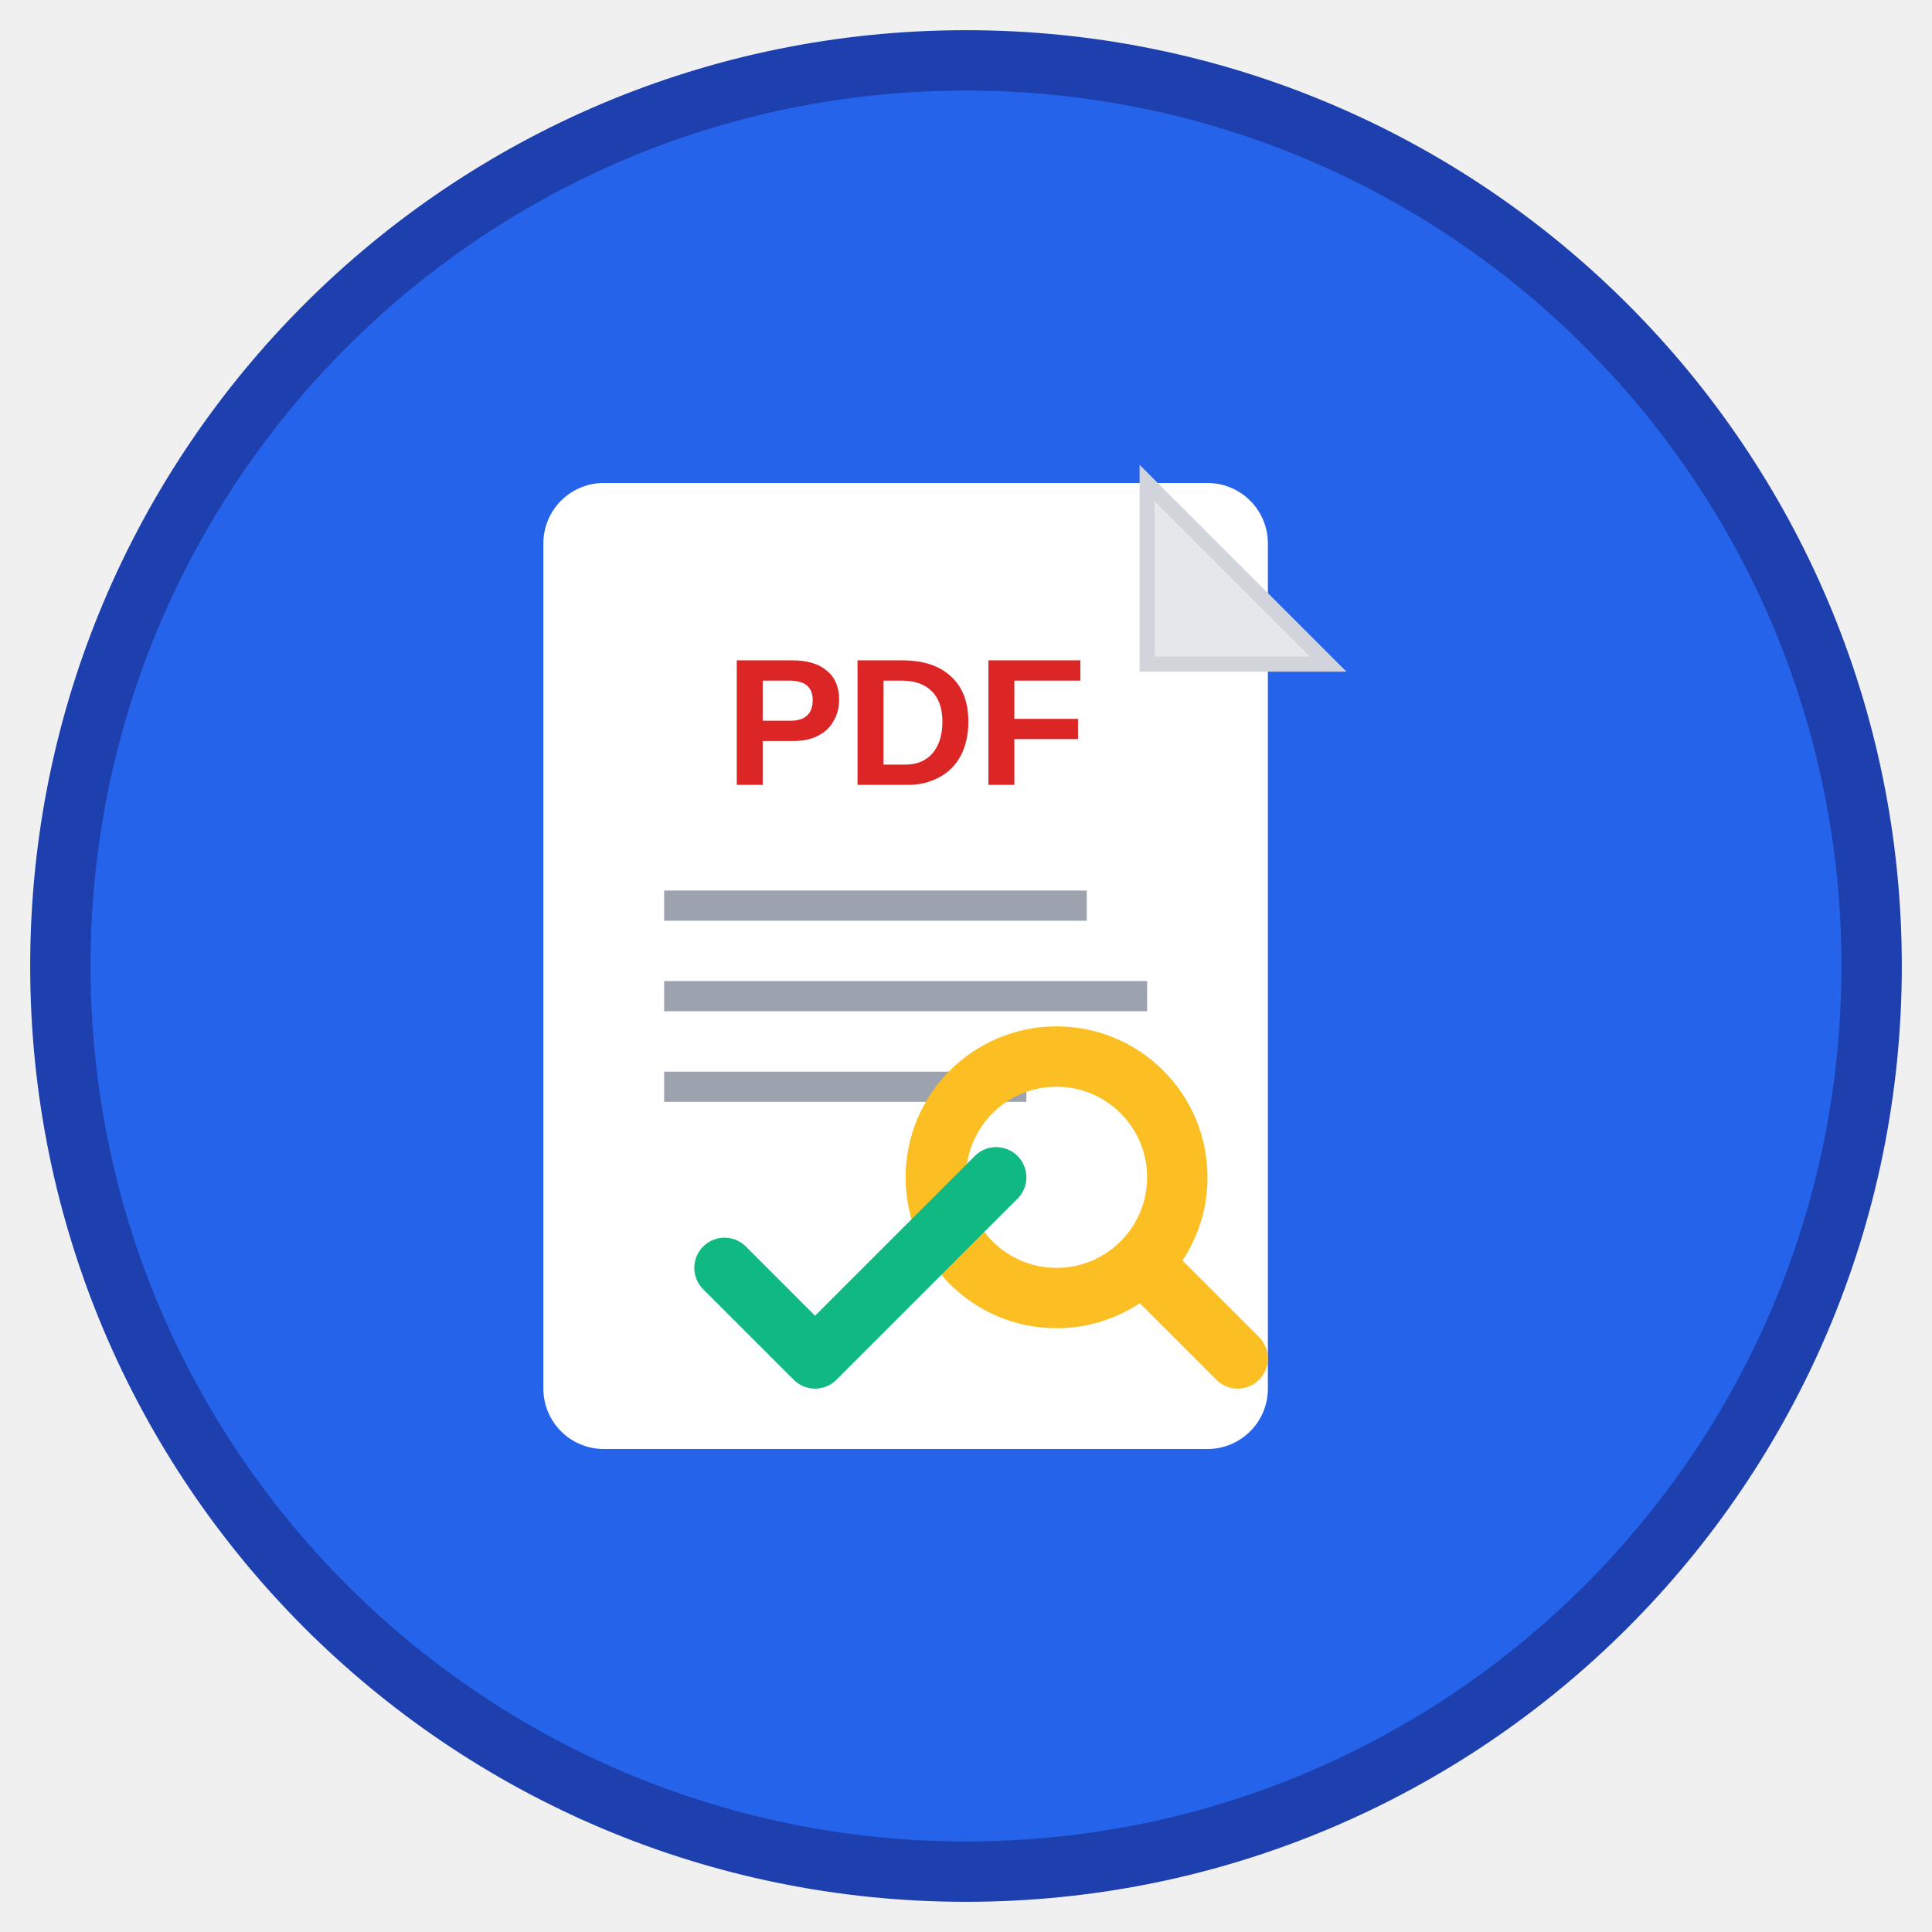
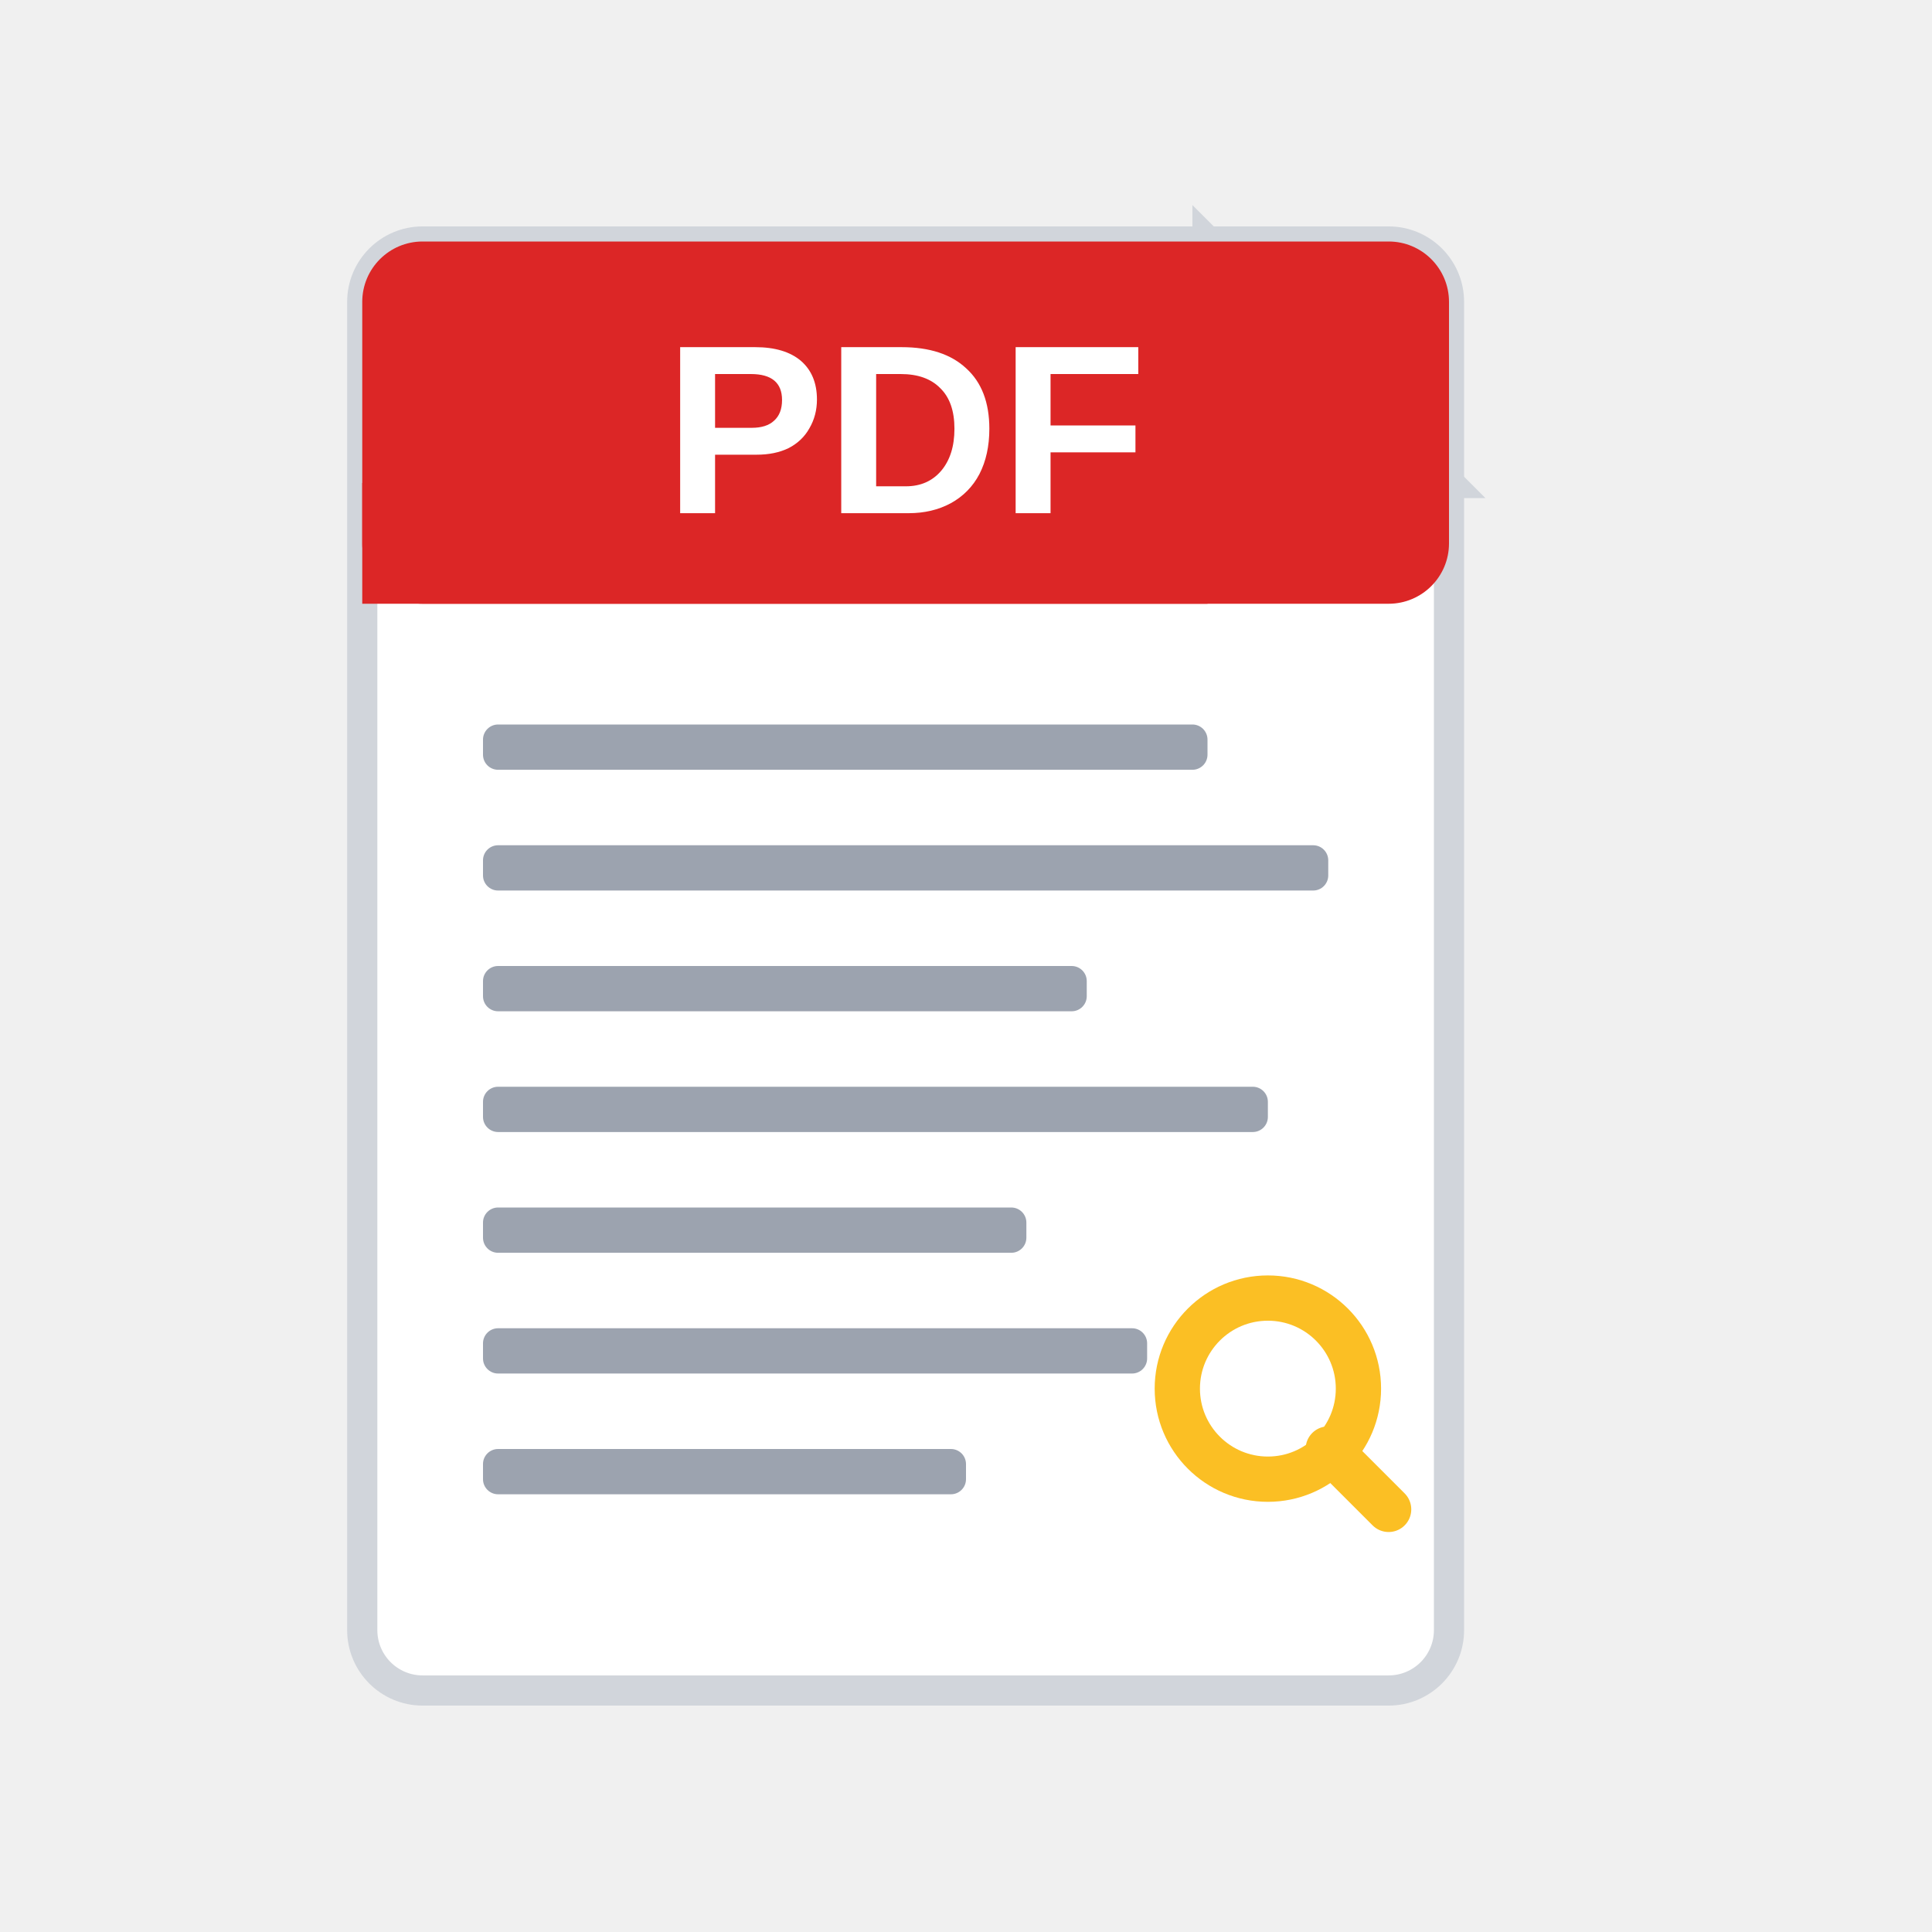
<svg xmlns="http://www.w3.org/2000/svg" viewBox="0 0 64 64" width="64" height="64">
-   <circle cx="32" cy="32" r="30" fill="#2563eb" stroke="#1e40af" stroke-width="2" />
-   <rect x="18" y="16" width="24" height="32" rx="2" fill="#ffffff" stroke="none" />
-   <path d="M38 16 L38 22 L44 22 Z" fill="#e5e7eb" />
-   <path d="M38 16 L38 22 L44 22 Z" fill="none" stroke="#d1d5db" stroke-width="0.5" />
-   <text x="30" y="26" font-family="Arial, sans-serif" font-size="6" font-weight="bold" text-anchor="middle" fill="#dc2626">PDF</text>
-   <line x1="22" y1="30" x2="36" y2="30" stroke="#9ca3af" stroke-width="1" />
-   <line x1="22" y1="33" x2="38" y2="33" stroke="#9ca3af" stroke-width="1" />
-   <line x1="22" y1="36" x2="34" y2="36" stroke="#9ca3af" stroke-width="1" />
-   <circle cx="35" cy="39" r="4" fill="none" stroke="#fbbf24" stroke-width="2" />
-   <line x1="38" y1="42" x2="41" y2="45" stroke="#fbbf24" stroke-width="2" stroke-linecap="round" />
-   <path d="M24 42 L27 45 L33 39" fill="none" stroke="#10b981" stroke-width="2" stroke-linecap="round" stroke-linejoin="round" />
+   <rect x="12" y="8" width="36" height="48" rx="2" fill="#ffffff" stroke="#d1d5db" stroke-width="1" />
+   <path d="M40 8 L40 16 L48 16 Z" fill="#f3f4f6" stroke="#d1d5db" stroke-width="1" />
+   <rect x="12" y="8" width="36" height="12" rx="2" fill="#dc2626" />
+   <rect x="12" y="16" width="28" height="4" fill="#dc2626" />
+   <text x="30" y="17" font-family="Arial, sans-serif" font-size="8" font-weight="bold" text-anchor="middle" fill="#ffffff">PDF</text>
+   <rect x="16" y="24" width="24" height="1.5" fill="#9ca3af" rx="0.5" />
+   <rect x="16" y="28" width="28" height="1.5" fill="#9ca3af" rx="0.5" />
+   <rect x="16" y="32" width="20" height="1.5" fill="#9ca3af" rx="0.5" />
+   <rect x="16" y="36" width="26" height="1.5" fill="#9ca3af" rx="0.5" />
+   <rect x="16" y="40" width="18" height="1.5" fill="#9ca3af" rx="0.5" />
+   <rect x="16" y="44" width="22" height="1.5" fill="#9ca3af" rx="0.5" />
+   <rect x="16" y="48" width="16" height="1.5" fill="#9ca3af" rx="0.5" />
+   <circle cx="42" cy="46" r="3" fill="none" stroke="#fbbf24" stroke-width="1.5" />
+   <line x1="44" y1="48" x2="46" y2="50" stroke="#fbbf24" stroke-width="1.5" stroke-linecap="round" />
</svg>
